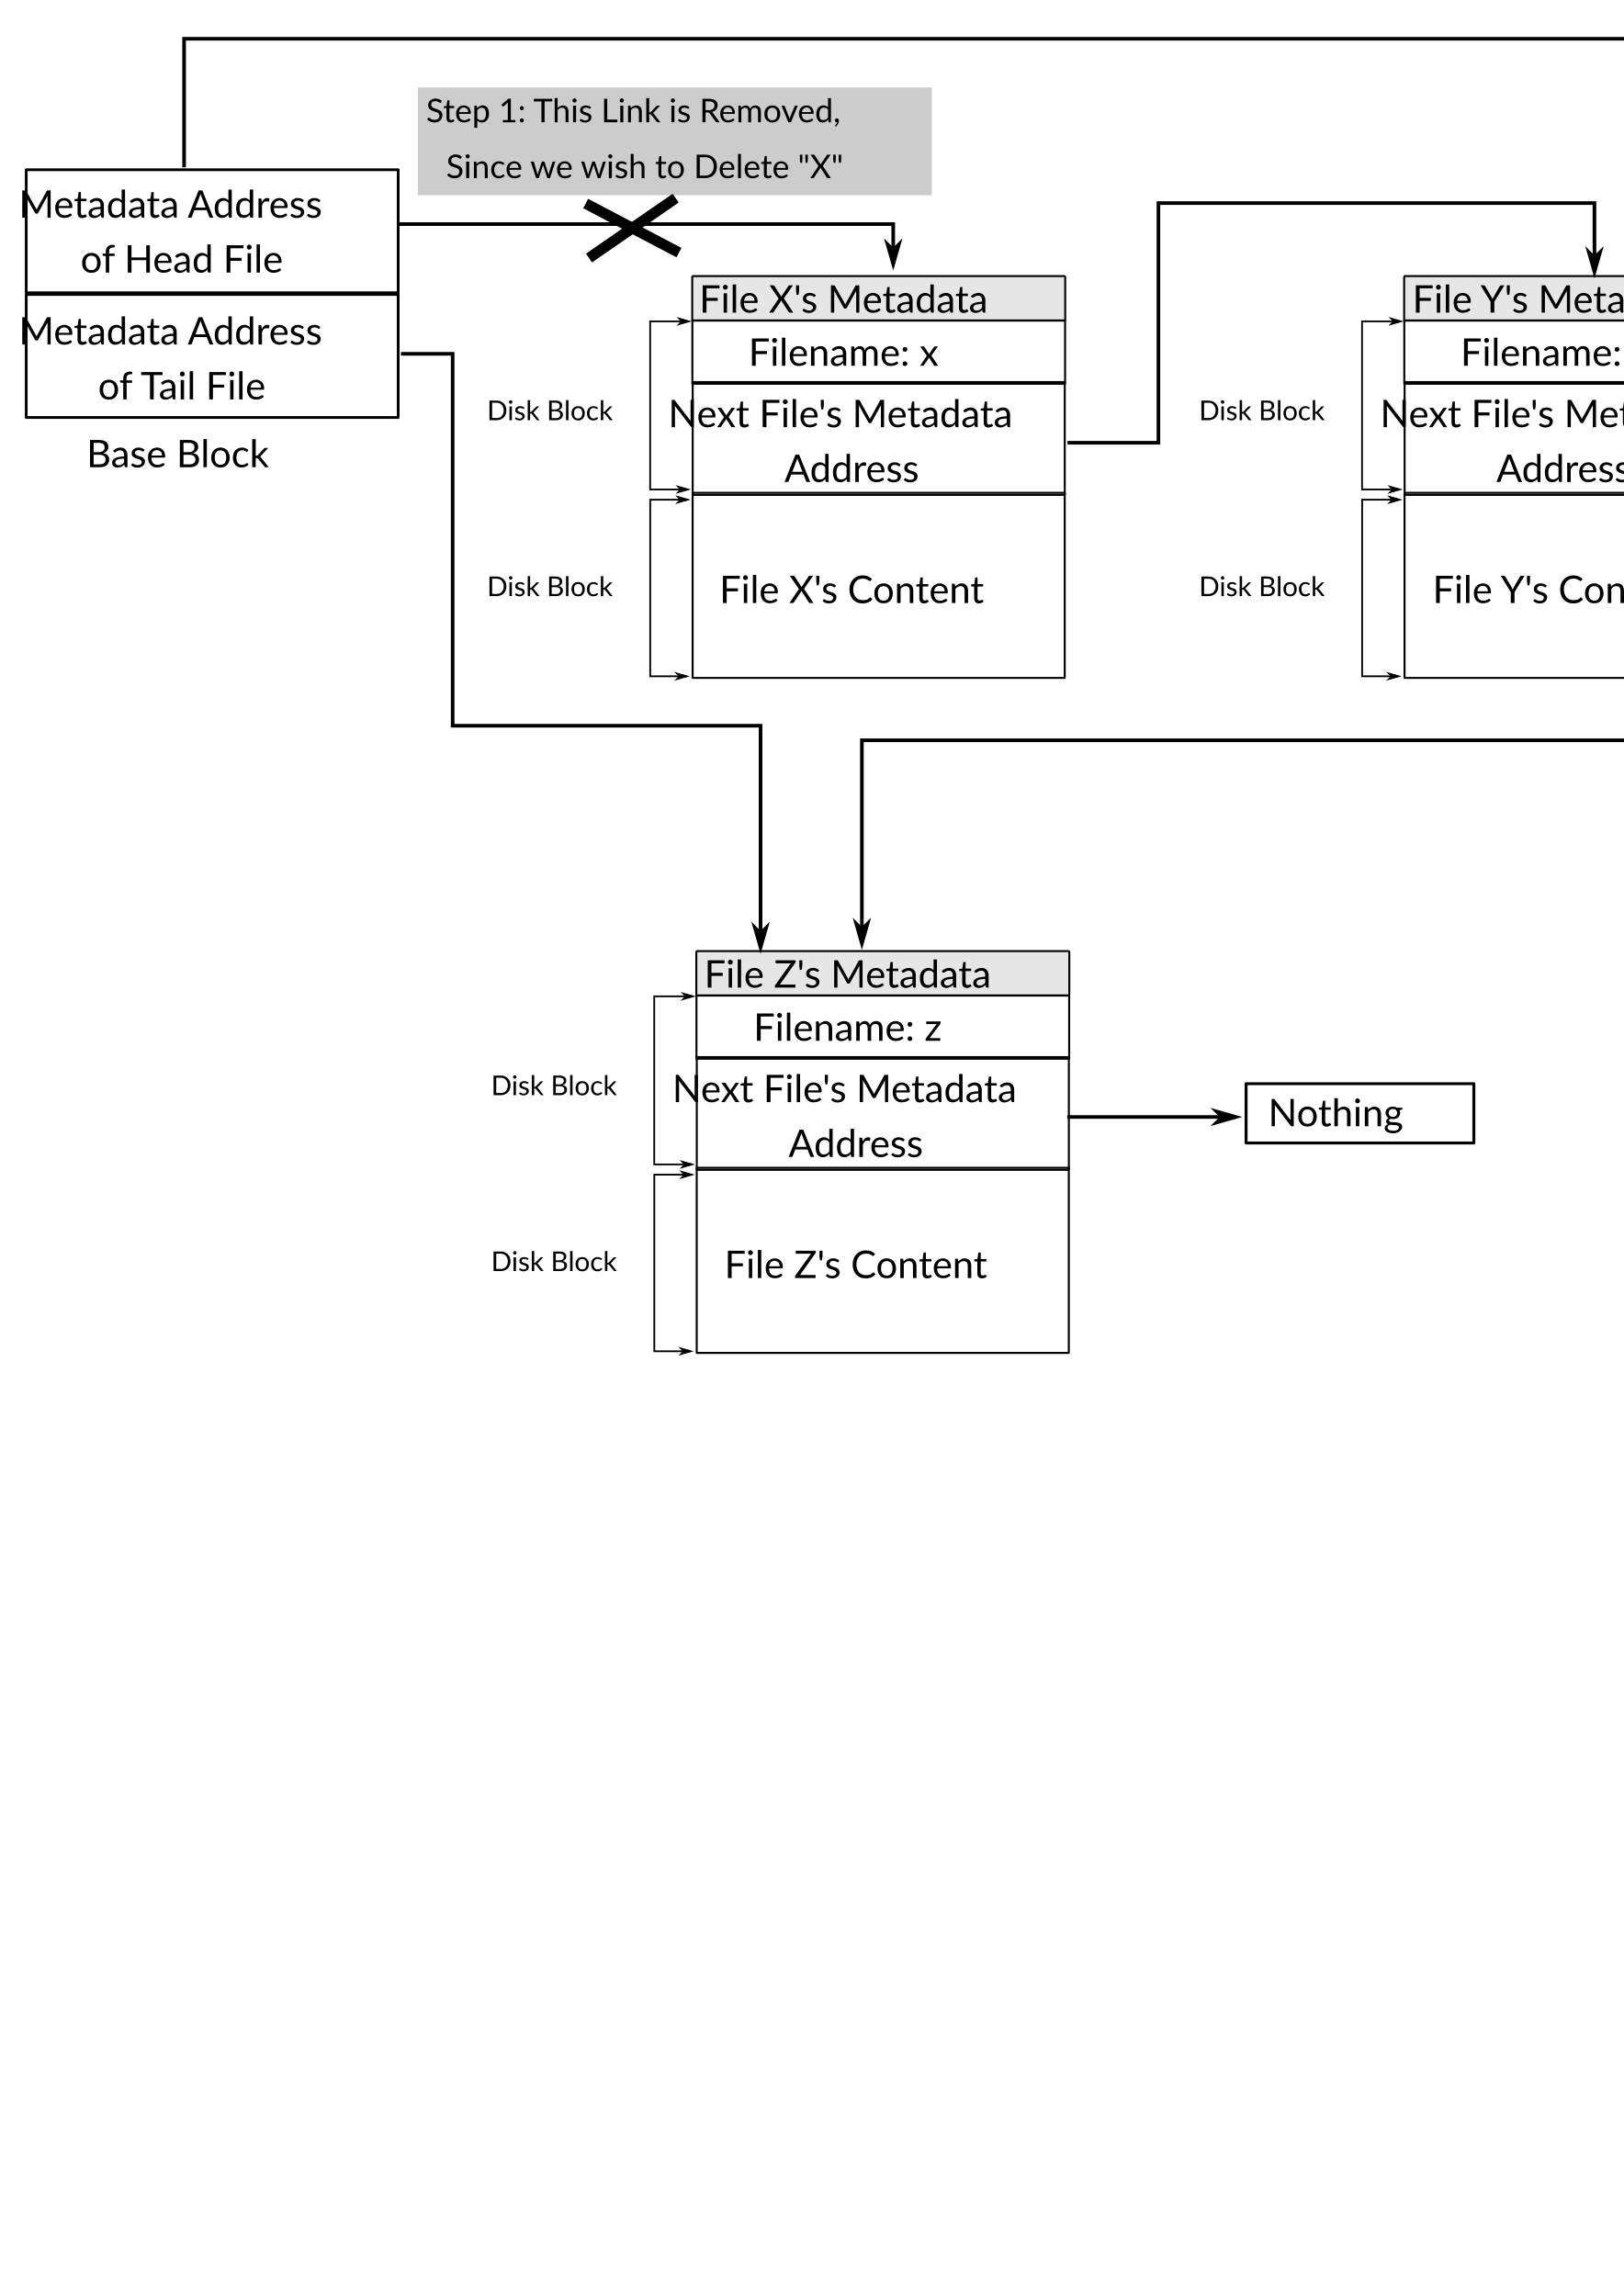
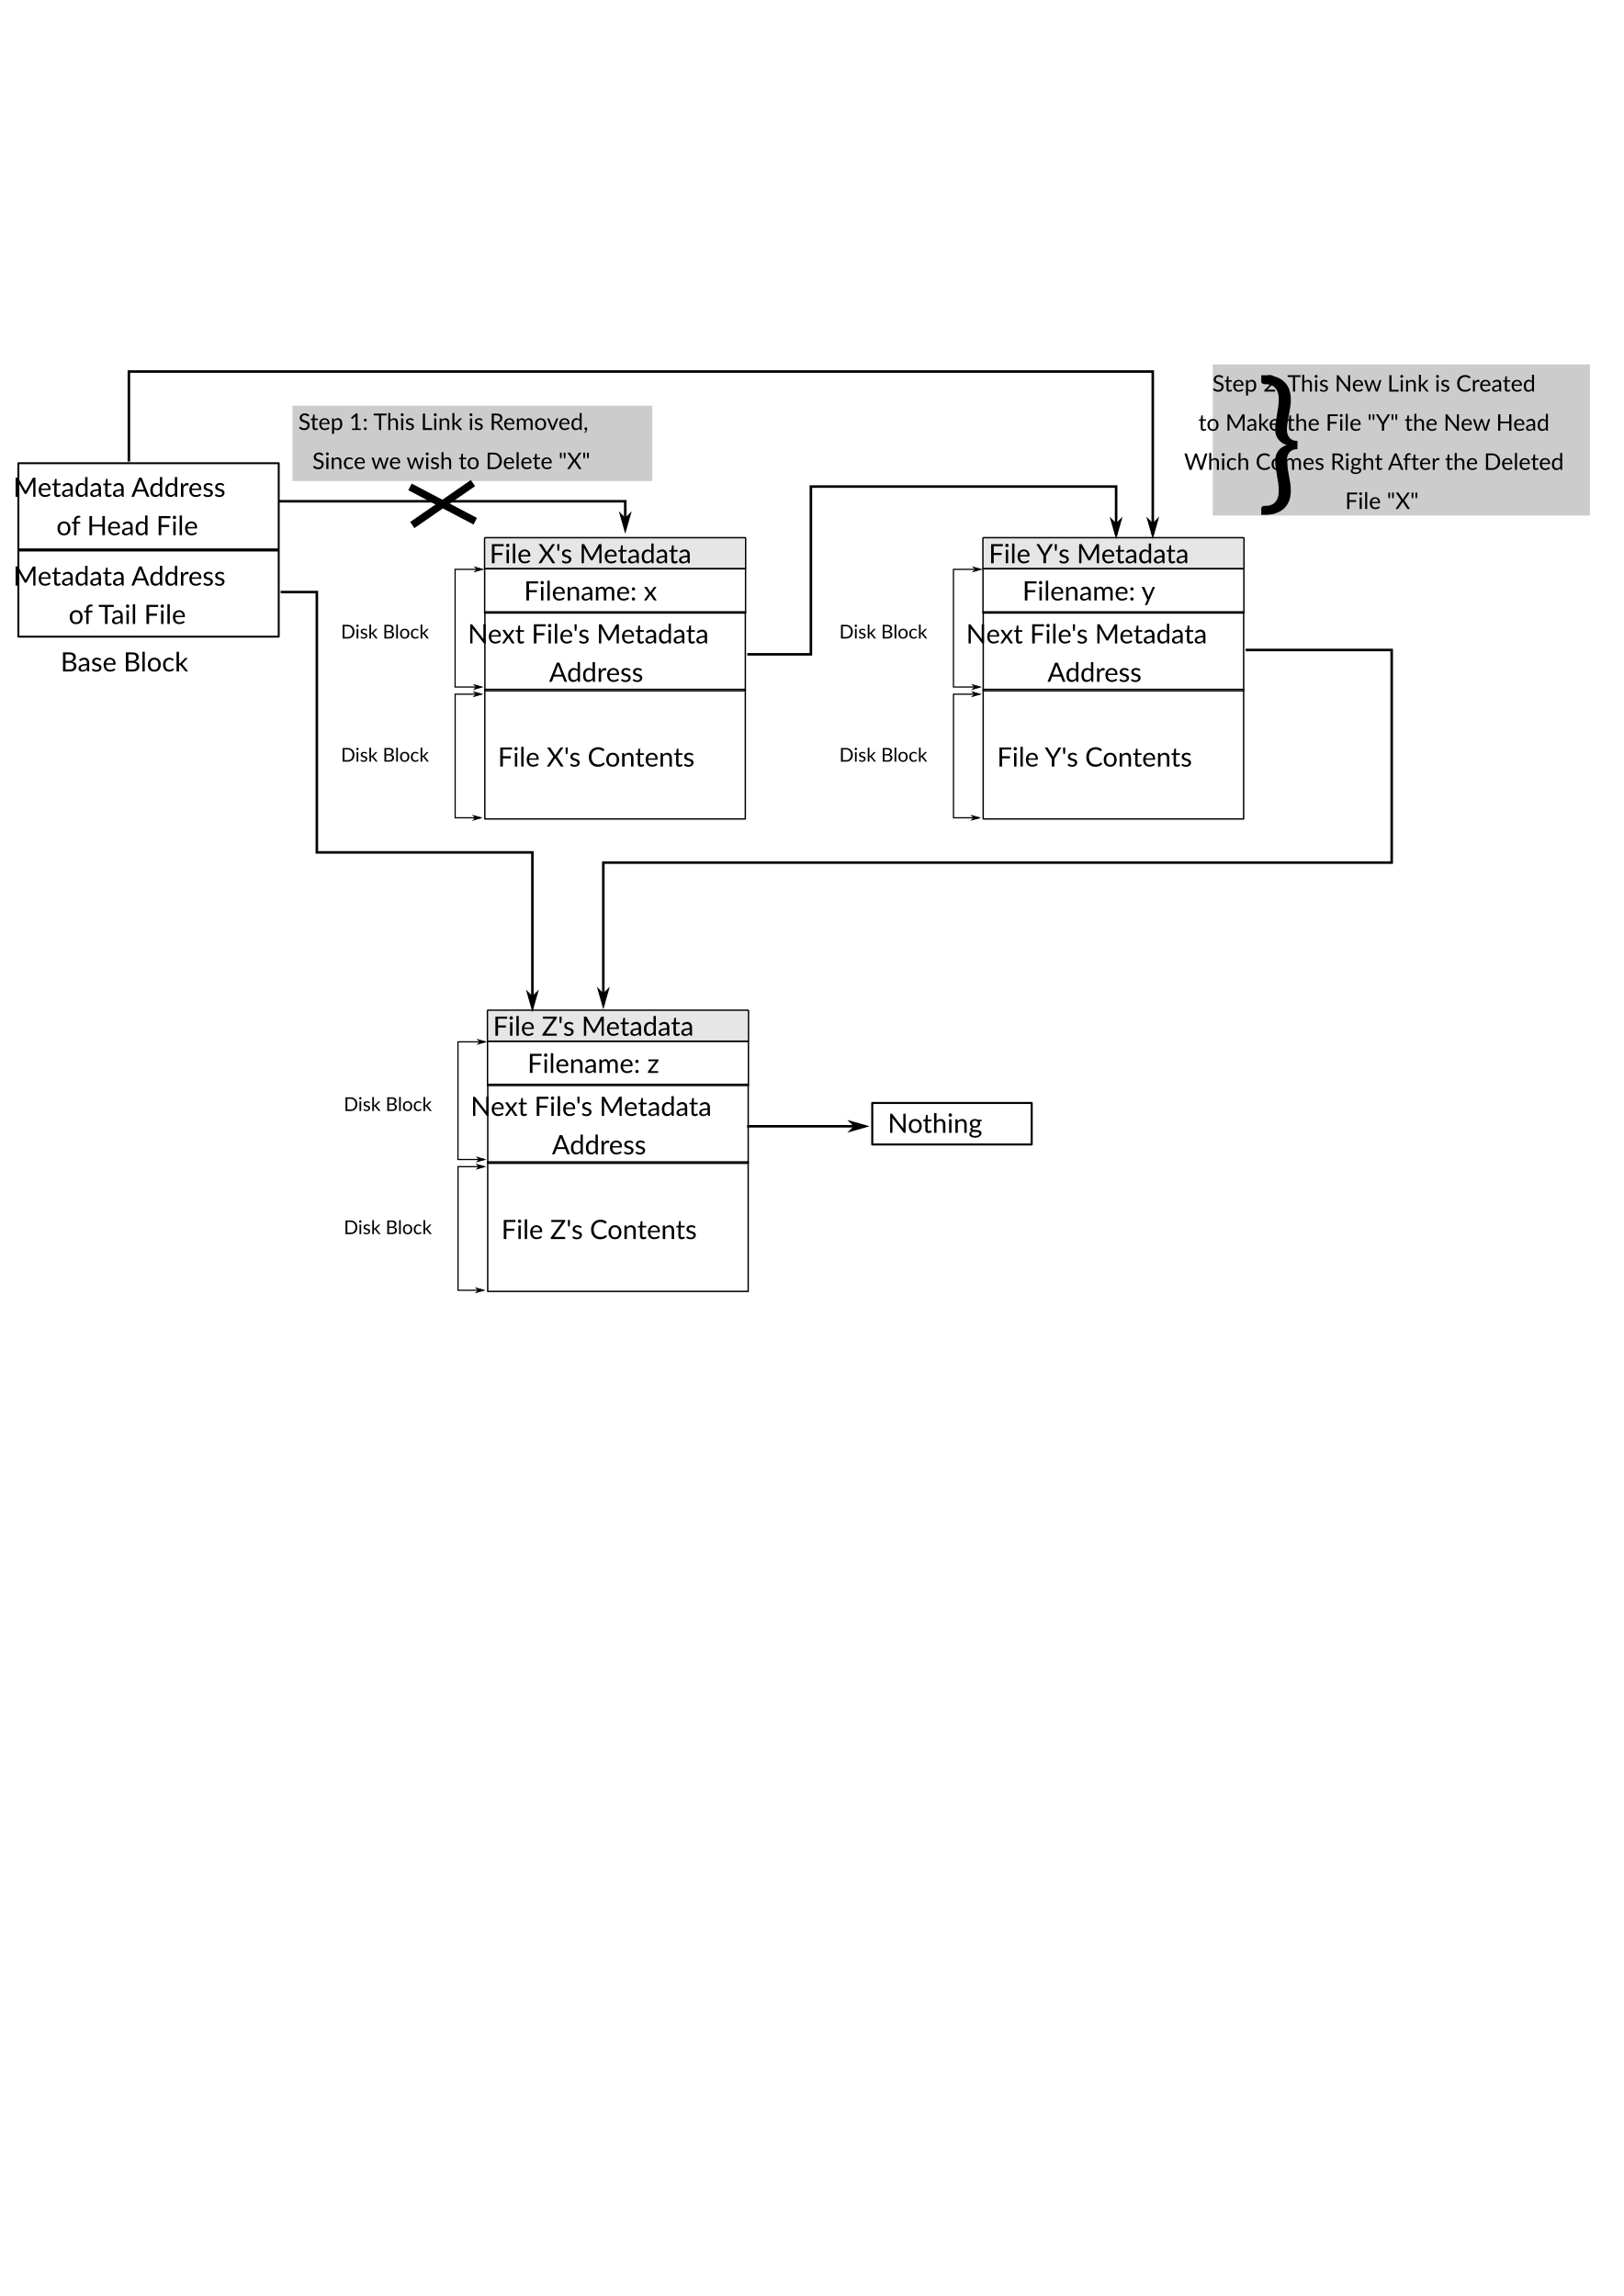
- <svg xmlns="http://www.w3.org/2000/svg" width="210mm" height="297mm" viewBox="0 0 210 297" version="1.1" id="svg22018">
+ <svg xmlns="http://www.w3.org/2000/svg" width="210mm" height="297mm" viewBox="0 0 300 297" version="1.1" id="svg22018">
  <defs id="defs22012">
    <marker orient="auto" refY="0" refX="0" id="marker28429" style="overflow:visible">
      <path id="path28427" d="M 0,0 5,-5 -12.5,0 5,5 Z" style="fill:#000000;fill-opacity:1;fill-rule:evenodd;stroke:#000000;stroke-width:1pt;stroke-opacity:1" transform="matrix(-0.4,0,0,-0.4,-4,0)" />
    </marker>
    <marker style="overflow:visible" id="marker27072" refX="0" refY="0" orient="auto">
      <path transform="matrix(-0.4,0,0,-0.4,-4,0)" style="fill:#000000;fill-opacity:1;fill-rule:evenodd;stroke:#000000;stroke-width:1pt;stroke-opacity:1" d="M 0,0 5,-5 -12.5,0 5,5 Z" id="path27070" />
    </marker>
    <marker style="overflow:visible" id="marker22852" refX="0" refY="0" orient="auto">
      <path transform="matrix(0.4,0,0,0.4,4,0)" style="fill:#000000;fill-opacity:1;fill-rule:evenodd;stroke:#000000;stroke-width:1pt;stroke-opacity:1" d="M 0,0 5,-5 -12.5,0 5,5 Z" id="path22850" />
    </marker>
    <marker orient="auto" refY="0" refX="0" id="marker22980" style="overflow:visible">
      <path id="path22978" d="M 0,0 5,-5 -12.5,0 5,5 Z" style="fill:#000000;fill-opacity:1;fill-rule:evenodd;stroke:#000000;stroke-width:1pt;stroke-opacity:1" transform="matrix(-0.4,0,0,-0.4,-4,0)" />
    </marker>
    <marker orient="auto" refY="0" refX="0" id="marker12990" style="overflow:visible">
      <path id="path12988" d="M 0,0 5,-5 -12.5,0 5,5 Z" style="fill:#000000;fill-opacity:1;fill-rule:evenodd;stroke:#000000;stroke-width:1pt;stroke-opacity:1" transform="matrix(0.4,0,0,0.4,4,0)" />
    </marker>
    <marker style="overflow:visible" id="marker13018" refX="0" refY="0" orient="auto">
      <path transform="matrix(-0.4,0,0,-0.4,-4,0)" style="fill:#000000;fill-opacity:1;fill-rule:evenodd;stroke:#000000;stroke-width:1pt;stroke-opacity:1" d="M 0,0 5,-5 -12.5,0 5,5 Z" id="path13016" />
    </marker>
    <marker orient="auto" refY="0" refX="0" id="marker14296" style="overflow:visible">
      <path id="path14294" d="M 0,0 5,-5 -12.5,0 5,5 Z" style="fill:#000000;fill-opacity:1;fill-rule:evenodd;stroke:#000000;stroke-width:1pt;stroke-opacity:1" transform="matrix(-0.4,0,0,-0.4,-4,0)" />
    </marker>
    <marker orient="auto" refY="0" refX="0" id="marker21875" style="overflow:visible">
      <path id="path21873" d="M 0,0 5,-5 -12.5,0 5,5 Z" style="fill:#000000;fill-opacity:1;fill-rule:evenodd;stroke:#000000;stroke-width:1pt;stroke-opacity:1" transform="matrix(0.4,0,0,0.4,4,0)" />
    </marker>
    <marker orient="auto" refY="0" refX="0" id="marker21891" style="overflow:visible">
      <path id="path21889" d="M 0,0 5,-5 -12.5,0 5,5 Z" style="fill:#000000;fill-opacity:1;fill-rule:evenodd;stroke:#000000;stroke-width:1pt;stroke-opacity:1" transform="matrix(0.4,0,0,0.4,4,0)" />
    </marker>
    <marker style="overflow:visible" id="marker14540" refX="0" refY="0" orient="auto">
      <path transform="matrix(-0.4,0,0,-0.4,-4,0)" style="fill:#000000;fill-opacity:1;fill-rule:evenodd;stroke:#000000;stroke-width:1pt;stroke-opacity:1" d="M 0,0 5,-5 -12.5,0 5,5 Z" id="path14538" />
    </marker>
    <marker orient="auto" refY="0" refX="0" id="marker21909" style="overflow:visible">
      <path id="path21907" d="M 0,0 5,-5 -12.5,0 5,5 Z" style="fill:#000000;fill-opacity:1;fill-rule:evenodd;stroke:#000000;stroke-width:1pt;stroke-opacity:1" transform="matrix(0.4,0,0,0.4,4,0)" />
    </marker>
    <marker orient="auto" refY="0" refX="0" id="marker14630" style="overflow:visible">
      <path id="path14628" d="M 0,0 5,-5 -12.5,0 5,5 Z" style="fill:#000000;fill-opacity:1;fill-rule:evenodd;stroke:#000000;stroke-width:1pt;stroke-opacity:1" transform="matrix(-0.4,0,0,-0.4,-4,0)" />
    </marker>
    <marker style="overflow:visible" id="marker17242" refX="0" refY="0" orient="auto">
      <path transform="matrix(-0.4,0,0,-0.4,-4,0)" style="fill:#000000;fill-opacity:1;fill-rule:evenodd;stroke:#000000;stroke-width:1pt;stroke-opacity:1" d="M 0,0 5,-5 -12.5,0 5,5 Z" id="path17240" />
    </marker>
    <marker orient="auto" refY="0" refX="0" id="marker9927" style="overflow:visible">
      <path id="path9925" d="M 0,0 5,-5 -12.5,0 5,5 Z" style="fill:#000000;fill-opacity:1;fill-rule:evenodd;stroke:#000000;stroke-width:1pt;stroke-opacity:1" transform="matrix(-0.4,0,0,-0.4,-4,0)" />
    </marker>
  </defs>
  <g id="layer1">
    <rect y="21.956" x="3.392" height="15.917" width="48.105" id="rect10243" style="opacity:1;fill:none;fill-opacity:1;stroke:#000000;stroke-width:0.356;stroke-linecap:round;stroke-linejoin:round;stroke-miterlimit:4;stroke-dasharray:none;stroke-dashoffset:0;stroke-opacity:1;paint-order:stroke fill markers" />
    <text id="text10247" y="28.162" x="27.184" style="font-style:normal;font-weight:normal;font-size:5.644px;line-height:125%;font-family:Sans;letter-spacing:0px;word-spacing:0px;fill:#000000;fill-opacity:1;stroke:none;stroke-width:0.265px;stroke-linecap:butt;stroke-linejoin:miter;stroke-opacity:1" xml:space="preserve">
      <tspan style="font-style:normal;font-variant:normal;font-weight:normal;font-stretch:normal;font-size:4.939px;font-family:Lato;-inkscape-font-specification:Lato;text-align:center;text-anchor:middle;stroke-width:0.265px" y="28.162" x="27.184" id="tspan10245">Metadata Address</tspan>
      <tspan style="font-style:normal;font-variant:normal;font-weight:normal;font-stretch:normal;font-size:4.939px;font-family:Lato;-inkscape-font-specification:Lato;text-align:center;text-anchor:middle;stroke-width:0.265px" y="35.258" x="27.184" id="tspan9800">of Head File</tspan>
    </text>
    <rect style="opacity:1;fill:none;fill-opacity:1;stroke:#000000;stroke-width:0.356;stroke-linecap:round;stroke-linejoin:round;stroke-miterlimit:4;stroke-dasharray:none;stroke-dashoffset:0;stroke-opacity:1;paint-order:stroke fill markers" id="rect10249" width="48.105" height="15.917" x="3.392" y="38.089" />
    <text xml:space="preserve" style="font-style:normal;font-weight:normal;font-size:5.644px;line-height:125%;font-family:Sans;letter-spacing:0px;word-spacing:0px;fill:#000000;fill-opacity:1;stroke:none;stroke-width:0.265px;stroke-linecap:butt;stroke-linejoin:miter;stroke-opacity:1" x="27.184" y="44.566" id="text9806">
      <tspan id="tspan9802" x="27.184" y="44.566" style="font-style:normal;font-variant:normal;font-weight:normal;font-stretch:normal;font-size:4.939px;font-family:Lato;-inkscape-font-specification:Lato;text-align:center;text-anchor:middle;stroke-width:0.265px">Metadata Address</tspan>
      <tspan id="tspan9804" x="27.184" y="51.662" style="font-style:normal;font-variant:normal;font-weight:normal;font-stretch:normal;font-size:4.939px;font-family:Lato;-inkscape-font-specification:Lato;text-align:center;text-anchor:middle;stroke-width:0.265px">of Tail File</tspan>
    </text>
    <text id="text9831" y="60.441" x="26.655" style="font-style:normal;font-weight:normal;font-size:5.644px;line-height:125%;font-family:Sans;letter-spacing:0px;word-spacing:0px;fill:#000000;fill-opacity:1;stroke:none;stroke-width:0.265px;stroke-linecap:butt;stroke-linejoin:miter;stroke-opacity:1" xml:space="preserve">
      <tspan style="font-style:normal;font-variant:normal;font-weight:normal;font-stretch:normal;font-size:4.939px;font-family:Lato;-inkscape-font-specification:Lato;text-align:center;text-anchor:middle;stroke-width:0.265px" y="60.441" x="26.655" id="tspan9829">Base Block</tspan>
    </text>
    <rect style="opacity:1;fill:#e6e6e6;fill-opacity:1;stroke:#000000;stroke-width:0.509;stroke-linecap:round;stroke-linejoin:round;stroke-miterlimit:4;stroke-dasharray:none;stroke-dashoffset:0;stroke-opacity:1;paint-order:stroke fill markers" id="rect9835" width="47.985" height="5.504" x="89.656" y="35.843" />
    <rect y="41.445" x="89.547" height="8.198" width="48.205" id="rect9837" style="opacity:1;fill:none;fill-opacity:1;stroke:#000000;stroke-width:0.256;stroke-linecap:round;stroke-linejoin:round;stroke-miterlimit:4;stroke-dasharray:none;stroke-dashoffset:0;stroke-opacity:1;paint-order:stroke fill markers" />
    <text xml:space="preserve" style="font-style:normal;font-weight:normal;font-size:5.644px;line-height:125%;font-family:Sans;letter-spacing:0px;word-spacing:0px;fill:#000000;fill-opacity:1;stroke:none;stroke-width:0.265px;stroke-linecap:butt;stroke-linejoin:miter;stroke-opacity:1" x="112.766" y="40.437" id="text9841">
      <tspan id="tspan9839" x="112.766" y="40.437" style="font-style:normal;font-variant:normal;font-weight:normal;font-stretch:normal;font-size:4.939px;font-family:Lato;-inkscape-font-specification:Lato;text-align:center;text-anchor:middle;stroke-width:0.265px">File X's Metadata</tspan>
    </text>
    <text id="text9845" y="47.316" x="112.766" style="font-style:normal;font-weight:normal;font-size:5.644px;line-height:125%;font-family:Sans;letter-spacing:0px;word-spacing:0px;fill:#000000;fill-opacity:1;stroke:none;stroke-width:0.265px;stroke-linecap:butt;stroke-linejoin:miter;stroke-opacity:1" xml:space="preserve">
      <tspan style="font-style:normal;font-variant:normal;font-weight:normal;font-stretch:normal;font-size:4.939px;font-family:Lato;-inkscape-font-specification:Lato;text-align:center;text-anchor:middle;stroke-width:0.265px" y="47.316" x="112.766" id="tspan9843">Filename: x</tspan>
    </text>
    <rect style="opacity:1;fill:none;fill-opacity:1;stroke:#000000;stroke-width:0.256;stroke-linecap:round;stroke-linejoin:round;stroke-miterlimit:4;stroke-dasharray:none;stroke-dashoffset:0;stroke-opacity:1;paint-order:stroke fill markers" id="rect9847" width="48.12" height="14.593" x="89.59" y="49.425" />
    <text xml:space="preserve" style="font-style:normal;font-weight:normal;font-size:5.644px;line-height:125%;font-family:Sans;letter-spacing:0px;word-spacing:0px;fill:#000000;fill-opacity:1;stroke:none;stroke-width:0.265px;stroke-linecap:butt;stroke-linejoin:miter;stroke-opacity:1" x="113.824" y="55.253" id="text9851">
      <tspan id="tspan9849" x="114.456" y="55.253" style="font-style:normal;font-variant:normal;font-weight:normal;font-stretch:normal;font-size:4.939px;font-family:Lato;-inkscape-font-specification:Lato;text-align:center;text-anchor:middle;stroke-width:0.265px">Next File's Metadata </tspan>
      <tspan x="113.824" y="62.349" style="font-style:normal;font-variant:normal;font-weight:normal;font-stretch:normal;font-size:4.939px;font-family:Lato;-inkscape-font-specification:Lato;text-align:center;text-anchor:middle;stroke-width:0.265px" id="tspan9853">Address</tspan>
    </text>
    <rect style="opacity:1;fill:none;fill-opacity:1;stroke:#000000;stroke-width:0.256;stroke-linecap:round;stroke-linejoin:round;stroke-miterlimit:4;stroke-dasharray:none;stroke-dashoffset:0;stroke-opacity:1;paint-order:stroke fill markers" id="rect9855" width="48.126" height="23.941" x="89.58" y="63.749" />
    <text xml:space="preserve" style="font-style:normal;font-weight:normal;font-size:5.644px;line-height:125%;font-family:Sans;letter-spacing:0px;word-spacing:0px;fill:#000000;fill-opacity:1;stroke:none;stroke-width:0.265px;stroke-linecap:butt;stroke-linejoin:miter;stroke-opacity:1" x="113.824" y="78.008" id="text9859">
-       <tspan id="tspan9857" x="113.824" y="78.008" style="font-style:normal;font-variant:normal;font-weight:normal;font-stretch:normal;font-size:4.939px;font-family:Lato;-inkscape-font-specification:Lato;text-align:center;text-anchor:middle;stroke-width:0.265px">File X's Content</tspan>
+       <tspan id="tspan9857" x="113.824" y="78.008" style="font-style:normal;font-variant:normal;font-weight:normal;font-stretch:normal;font-size:4.939px;font-family:Lato;-inkscape-font-specification:Lato;text-align:center;text-anchor:middle;stroke-width:0.265px">File X's Contents</tspan>
    </text>
    <path id="path22844" d="M 89.041,41.569 H 84.087 v 21.744 h 4.824" style="fill:none;fill-rule:evenodd;stroke:#000000;stroke-width:0.224;stroke-linecap:butt;stroke-linejoin:miter;stroke-miterlimit:4;stroke-dasharray:none;stroke-opacity:1;marker-start:url(#marker22852);marker-end:url(#marker22980)" />
    <text xml:space="preserve" style="font-style:normal;font-weight:normal;font-size:5.644px;line-height:125%;font-family:Sans;letter-spacing:0px;word-spacing:0px;fill:#000000;fill-opacity:1;stroke:none;stroke-width:0.265px;stroke-linecap:butt;stroke-linejoin:miter;stroke-opacity:1" x="74.785" y="54.351" id="text22848">
      <tspan x="74.785" y="54.351" style="font-style:normal;font-variant:normal;font-weight:normal;font-stretch:normal;font-size:3.528px;font-family:Lato;-inkscape-font-specification:Lato;text-align:center;text-anchor:middle;stroke-width:0.265px" id="tspan22846">Disk Block</tspan>
    </text>
    <path style="fill:none;fill-rule:evenodd;stroke:#000000;stroke-width:0.226;stroke-linecap:butt;stroke-linejoin:miter;stroke-miterlimit:4;stroke-dasharray:none;stroke-opacity:1;marker-start:url(#marker12990);marker-end:url(#marker13018)" d="M 88.879,64.638 H 84.095 V 87.48 H 88.753" id="path12982" />
    <text id="text12986" y="77.106" x="74.785" style="font-style:normal;font-weight:normal;font-size:5.644px;line-height:125%;font-family:Sans;letter-spacing:0px;word-spacing:0px;fill:#000000;fill-opacity:1;stroke:none;stroke-width:0.265px;stroke-linecap:butt;stroke-linejoin:miter;stroke-opacity:1" xml:space="preserve">
      <tspan id="tspan12984" style="font-style:normal;font-variant:normal;font-weight:normal;font-stretch:normal;font-size:3.528px;font-family:Lato;-inkscape-font-specification:Lato;text-align:center;text-anchor:middle;stroke-width:0.265px" y="77.106" x="74.785">Disk Block</tspan>
    </text>
    <path style="fill:none;fill-rule:evenodd;stroke:#000000;stroke-width:0.47;stroke-linecap:butt;stroke-linejoin:miter;stroke-miterlimit:4;stroke-dasharray:none;stroke-opacity:1;marker-end:url(#marker14296)" d="M 51.5,28.988 H 115.524 v 5.089" id="path14286" />
    <rect y="35.843" x="181.731" height="5.504" width="47.985" id="rect14454" style="opacity:1;fill:#e6e6e6;fill-opacity:1;stroke:#000000;stroke-width:0.509;stroke-linecap:round;stroke-linejoin:round;stroke-miterlimit:4;stroke-dasharray:none;stroke-dashoffset:0;stroke-opacity:1;paint-order:stroke fill markers" />
    <rect style="opacity:1;fill:none;fill-opacity:1;stroke:#000000;stroke-width:0.256;stroke-linecap:round;stroke-linejoin:round;stroke-miterlimit:4;stroke-dasharray:none;stroke-dashoffset:0;stroke-opacity:1;paint-order:stroke fill markers" id="rect14456" width="48.205" height="8.198" x="181.621" y="41.445" />
    <text id="text14460" y="40.437" x="204.84" style="font-style:normal;font-weight:normal;font-size:5.644px;line-height:125%;font-family:Sans;letter-spacing:0px;word-spacing:0px;fill:#000000;fill-opacity:1;stroke:none;stroke-width:0.265px;stroke-linecap:butt;stroke-linejoin:miter;stroke-opacity:1" xml:space="preserve">
      <tspan style="font-style:normal;font-variant:normal;font-weight:normal;font-stretch:normal;font-size:4.939px;font-family:Lato;-inkscape-font-specification:Lato;text-align:center;text-anchor:middle;stroke-width:0.265px" y="40.437" x="204.84" id="tspan14458">File Y's Metadata</tspan>
    </text>
    <text xml:space="preserve" style="font-style:normal;font-weight:normal;font-size:5.644px;line-height:125%;font-family:Sans;letter-spacing:0px;word-spacing:0px;fill:#000000;fill-opacity:1;stroke:none;stroke-width:0.265px;stroke-linecap:butt;stroke-linejoin:miter;stroke-opacity:1" x="204.84" y="47.316" id="text14464">
      <tspan id="tspan14462" x="204.84" y="47.316" style="font-style:normal;font-variant:normal;font-weight:normal;font-stretch:normal;font-size:4.939px;font-family:Lato;-inkscape-font-specification:Lato;text-align:center;text-anchor:middle;stroke-width:0.265px">Filename: y</tspan>
    </text>
    <rect y="49.425" x="181.664" height="14.593" width="48.12" id="rect14466" style="opacity:1;fill:none;fill-opacity:1;stroke:#000000;stroke-width:0.256;stroke-linecap:round;stroke-linejoin:round;stroke-miterlimit:4;stroke-dasharray:none;stroke-dashoffset:0;stroke-opacity:1;paint-order:stroke fill markers" />
    <text id="text14472" y="55.253" x="205.898" style="font-style:normal;font-weight:normal;font-size:5.644px;line-height:125%;font-family:Sans;letter-spacing:0px;word-spacing:0px;fill:#000000;fill-opacity:1;stroke:none;stroke-width:0.265px;stroke-linecap:butt;stroke-linejoin:miter;stroke-opacity:1" xml:space="preserve">
      <tspan style="font-style:normal;font-variant:normal;font-weight:normal;font-stretch:normal;font-size:4.939px;font-family:Lato;-inkscape-font-specification:Lato;text-align:center;text-anchor:middle;stroke-width:0.265px" y="55.253" x="206.53" id="tspan14468">Next File's Metadata </tspan>
      <tspan id="tspan14470" style="font-style:normal;font-variant:normal;font-weight:normal;font-stretch:normal;font-size:4.939px;font-family:Lato;-inkscape-font-specification:Lato;text-align:center;text-anchor:middle;stroke-width:0.265px" y="62.349" x="205.898">Address</tspan>
    </text>
    <rect y="63.749" x="181.654" height="23.941" width="48.126" id="rect14474" style="opacity:1;fill:none;fill-opacity:1;stroke:#000000;stroke-width:0.256;stroke-linecap:round;stroke-linejoin:round;stroke-miterlimit:4;stroke-dasharray:none;stroke-dashoffset:0;stroke-opacity:1;paint-order:stroke fill markers" />
    <text id="text14478" y="78.008" x="205.898" style="font-style:normal;font-weight:normal;font-size:5.644px;line-height:125%;font-family:Sans;letter-spacing:0px;word-spacing:0px;fill:#000000;fill-opacity:1;stroke:none;stroke-width:0.265px;stroke-linecap:butt;stroke-linejoin:miter;stroke-opacity:1" xml:space="preserve">
-       <tspan style="font-style:normal;font-variant:normal;font-weight:normal;font-stretch:normal;font-size:4.939px;font-family:Lato;-inkscape-font-specification:Lato;text-align:center;text-anchor:middle;stroke-width:0.265px" y="78.008" x="205.898" id="tspan14476">File Y's Content</tspan>
+       <tspan style="font-style:normal;font-variant:normal;font-weight:normal;font-stretch:normal;font-size:4.939px;font-family:Lato;-inkscape-font-specification:Lato;text-align:center;text-anchor:middle;stroke-width:0.265px" y="78.008" x="205.898" id="tspan14476">File Y's Contents</tspan>
    </text>
    <path style="fill:none;fill-rule:evenodd;stroke:#000000;stroke-width:0.224;stroke-linecap:butt;stroke-linejoin:miter;stroke-miterlimit:4;stroke-dasharray:none;stroke-opacity:1;marker-start:url(#marker22852);marker-end:url(#marker22980)" d="m 181.116,41.569 h -4.954 v 21.744 h 4.824" id="path14480" />
    <text id="text14484" y="54.351" x="166.86" style="font-style:normal;font-weight:normal;font-size:5.644px;line-height:125%;font-family:Sans;letter-spacing:0px;word-spacing:0px;fill:#000000;fill-opacity:1;stroke:none;stroke-width:0.265px;stroke-linecap:butt;stroke-linejoin:miter;stroke-opacity:1" xml:space="preserve">
      <tspan id="tspan14482" style="font-style:normal;font-variant:normal;font-weight:normal;font-stretch:normal;font-size:3.528px;font-family:Lato;-inkscape-font-specification:Lato;text-align:center;text-anchor:middle;stroke-width:0.265px" y="54.351" x="166.86">Disk Block</tspan>
    </text>
    <path id="path14486" d="m 180.954,64.638 h -4.784 v 22.841 h 4.658" style="fill:none;fill-rule:evenodd;stroke:#000000;stroke-width:0.226;stroke-linecap:butt;stroke-linejoin:miter;stroke-miterlimit:4;stroke-dasharray:none;stroke-opacity:1;marker-start:url(#marker12990);marker-end:url(#marker13018)" />
    <text xml:space="preserve" style="font-style:normal;font-weight:normal;font-size:5.644px;line-height:125%;font-family:Sans;letter-spacing:0px;word-spacing:0px;fill:#000000;fill-opacity:1;stroke:none;stroke-width:0.265px;stroke-linecap:butt;stroke-linejoin:miter;stroke-opacity:1" x="166.86" y="77.106" id="text14490">
      <tspan x="166.86" y="77.106" style="font-style:normal;font-variant:normal;font-weight:normal;font-stretch:normal;font-size:3.528px;font-family:Lato;-inkscape-font-specification:Lato;text-align:center;text-anchor:middle;stroke-width:0.265px" id="tspan14488">Disk Block</tspan>
    </text>
    <rect style="opacity:1;fill:#e6e6e6;fill-opacity:1;stroke:#000000;stroke-width:0.509;stroke-linecap:round;stroke-linejoin:round;stroke-miterlimit:4;stroke-dasharray:none;stroke-dashoffset:0;stroke-opacity:1;paint-order:stroke fill markers" id="rect14492" width="47.985" height="5.504" x="90.186" y="123.156" />
    <rect y="128.757" x="90.076" height="8.198" width="48.205" id="rect14494" style="opacity:1;fill:none;fill-opacity:1;stroke:#000000;stroke-width:0.256;stroke-linecap:round;stroke-linejoin:round;stroke-miterlimit:4;stroke-dasharray:none;stroke-dashoffset:0;stroke-opacity:1;paint-order:stroke fill markers" />
    <text xml:space="preserve" style="font-style:normal;font-weight:normal;font-size:5.644px;line-height:125%;font-family:Sans;letter-spacing:0px;word-spacing:0px;fill:#000000;fill-opacity:1;stroke:none;stroke-width:0.265px;stroke-linecap:butt;stroke-linejoin:miter;stroke-opacity:1" x="113.295" y="127.749" id="text14498">
      <tspan id="tspan14496" x="113.295" y="127.749" style="font-style:normal;font-variant:normal;font-weight:normal;font-stretch:normal;font-size:4.939px;font-family:Lato;-inkscape-font-specification:Lato;text-align:center;text-anchor:middle;stroke-width:0.265px">File Z's Metadata</tspan>
    </text>
    <text id="text14502" y="134.629" x="113.295" style="font-style:normal;font-weight:normal;font-size:5.644px;line-height:125%;font-family:Sans;letter-spacing:0px;word-spacing:0px;fill:#000000;fill-opacity:1;stroke:none;stroke-width:0.265px;stroke-linecap:butt;stroke-linejoin:miter;stroke-opacity:1" xml:space="preserve">
      <tspan style="font-style:normal;font-variant:normal;font-weight:normal;font-stretch:normal;font-size:4.939px;font-family:Lato;-inkscape-font-specification:Lato;text-align:center;text-anchor:middle;stroke-width:0.265px" y="134.629" x="113.295" id="tspan14500">Filename: z</tspan>
    </text>
    <rect style="opacity:1;fill:none;fill-opacity:1;stroke:#000000;stroke-width:0.256;stroke-linecap:round;stroke-linejoin:round;stroke-miterlimit:4;stroke-dasharray:none;stroke-dashoffset:0;stroke-opacity:1;paint-order:stroke fill markers" id="rect14504" width="48.12" height="14.593" x="90.119" y="136.737" />
    <text xml:space="preserve" style="font-style:normal;font-weight:normal;font-size:5.644px;line-height:125%;font-family:Sans;letter-spacing:0px;word-spacing:0px;fill:#000000;fill-opacity:1;stroke:none;stroke-width:0.265px;stroke-linecap:butt;stroke-linejoin:miter;stroke-opacity:1" x="114.353" y="142.566" id="text14510">
      <tspan id="tspan14506" x="114.985" y="142.566" style="font-style:normal;font-variant:normal;font-weight:normal;font-stretch:normal;font-size:4.939px;font-family:Lato;-inkscape-font-specification:Lato;text-align:center;text-anchor:middle;stroke-width:0.265px">Next File's Metadata </tspan>
      <tspan x="114.353" y="149.662" style="font-style:normal;font-variant:normal;font-weight:normal;font-stretch:normal;font-size:4.939px;font-family:Lato;-inkscape-font-specification:Lato;text-align:center;text-anchor:middle;stroke-width:0.265px" id="tspan14508">Address</tspan>
    </text>
    <rect style="opacity:1;fill:none;fill-opacity:1;stroke:#000000;stroke-width:0.256;stroke-linecap:round;stroke-linejoin:round;stroke-miterlimit:4;stroke-dasharray:none;stroke-dashoffset:0;stroke-opacity:1;paint-order:stroke fill markers" id="rect14512" width="48.126" height="23.941" x="90.109" y="151.062" />
    <text xml:space="preserve" style="font-style:normal;font-weight:normal;font-size:5.644px;line-height:125%;font-family:Sans;letter-spacing:0px;word-spacing:0px;fill:#000000;fill-opacity:1;stroke:none;stroke-width:0.265px;stroke-linecap:butt;stroke-linejoin:miter;stroke-opacity:1" x="114.353" y="165.32" id="text14516">
-       <tspan id="tspan14514" x="114.353" y="165.32" style="font-style:normal;font-variant:normal;font-weight:normal;font-stretch:normal;font-size:4.939px;font-family:Lato;-inkscape-font-specification:Lato;text-align:center;text-anchor:middle;stroke-width:0.265px">File Z's Content</tspan>
+       <tspan id="tspan14514" x="114.353" y="165.32" style="font-style:normal;font-variant:normal;font-weight:normal;font-stretch:normal;font-size:4.939px;font-family:Lato;-inkscape-font-specification:Lato;text-align:center;text-anchor:middle;stroke-width:0.265px">File Z's Contents</tspan>
    </text>
    <path id="path14518" d="m 89.57,128.881 h -4.954 v 21.744 h 4.824" style="fill:none;fill-rule:evenodd;stroke:#000000;stroke-width:0.224;stroke-linecap:butt;stroke-linejoin:miter;stroke-miterlimit:4;stroke-dasharray:none;stroke-opacity:1;marker-start:url(#marker22852);marker-end:url(#marker22980)" />
    <text xml:space="preserve" style="font-style:normal;font-weight:normal;font-size:5.644px;line-height:125%;font-family:Sans;letter-spacing:0px;word-spacing:0px;fill:#000000;fill-opacity:1;stroke:none;stroke-width:0.265px;stroke-linecap:butt;stroke-linejoin:miter;stroke-opacity:1" x="75.315" y="141.664" id="text14522">
      <tspan x="75.315" y="141.664" style="font-style:normal;font-variant:normal;font-weight:normal;font-stretch:normal;font-size:3.528px;font-family:Lato;-inkscape-font-specification:Lato;text-align:center;text-anchor:middle;stroke-width:0.265px" id="tspan14520">Disk Block</tspan>
    </text>
    <path style="fill:none;fill-rule:evenodd;stroke:#000000;stroke-width:0.226;stroke-linecap:butt;stroke-linejoin:miter;stroke-miterlimit:4;stroke-dasharray:none;stroke-opacity:1;marker-start:url(#marker12990);marker-end:url(#marker13018)" d="m 89.408,151.951 h -4.784 v 22.841 h 4.658" id="path14524" />
    <text id="text14528" y="164.418" x="75.315" style="font-style:normal;font-weight:normal;font-size:5.644px;line-height:125%;font-family:Sans;letter-spacing:0px;word-spacing:0px;fill:#000000;fill-opacity:1;stroke:none;stroke-width:0.265px;stroke-linecap:butt;stroke-linejoin:miter;stroke-opacity:1" xml:space="preserve">
      <tspan id="tspan14526" style="font-style:normal;font-variant:normal;font-weight:normal;font-stretch:normal;font-size:3.528px;font-family:Lato;-inkscape-font-specification:Lato;text-align:center;text-anchor:middle;stroke-width:0.265px" y="164.418" x="75.315">Disk Block</tspan>
    </text>
    <path style="fill:none;fill-rule:evenodd;stroke:#000000;stroke-width:0.47;stroke-linecap:butt;stroke-linejoin:miter;stroke-miterlimit:4;stroke-dasharray:none;stroke-opacity:1;marker-end:url(#marker14540)" d="m 138.064,57.272 h 11.76 V 26.269 h 56.394 v 8.82" id="path14530" />
    <path style="fill:none;fill-rule:evenodd;stroke:#000000;stroke-width:0.47;stroke-linecap:butt;stroke-linejoin:miter;stroke-miterlimit:4;stroke-dasharray:none;stroke-opacity:1;marker-end:url(#marker14630)" d="m 230.139,56.47 h 26.994 V 95.759 H 111.471 V 121.951" id="path15354" />
    <path style="fill:none;fill-rule:evenodd;stroke:#000000;stroke-width:0.47;stroke-linecap:butt;stroke-linejoin:miter;stroke-miterlimit:4;stroke-dasharray:none;stroke-opacity:1;marker-end:url(#marker27072)" d="m 51.861,45.767 h 6.682 V 93.875 H 98.366 V 122.473" id="path27068" />
    <rect style="opacity:1;fill:none;fill-opacity:1;stroke:#000000;stroke-width:0.38;stroke-linecap:round;stroke-linejoin:round;stroke-miterlimit:4;stroke-dasharray:none;stroke-dashoffset:0;stroke-opacity:1;paint-order:stroke fill markers" id="rect9911" width="29.459" height="7.669" x="161.16" y="140.18" />
    <text xml:space="preserve" style="font-style:normal;font-weight:normal;font-size:5.644px;line-height:125%;font-family:Sans;letter-spacing:0px;word-spacing:0px;fill:#000000;fill-opacity:1;stroke:none;stroke-width:0.265px;stroke-linecap:butt;stroke-linejoin:miter;stroke-opacity:1" x="176.424" y="145.692" id="text9915">
      <tspan id="tspan9913" x="176.424" y="145.692" style="font-style:normal;font-variant:normal;font-weight:normal;font-stretch:normal;font-size:4.939px;font-family:Lato;-inkscape-font-specification:Lato;text-align:center;text-anchor:middle;stroke-width:0.265px">Nothing</tspan>
    </text>
    <path style="fill:none;fill-rule:evenodd;stroke:#000000;stroke-width:0.465;stroke-linecap:butt;stroke-linejoin:miter;stroke-miterlimit:4;stroke-dasharray:none;stroke-opacity:1;marker-end:url(#marker9927)" d="m 138.031,144.486 h 21.734" id="path9917" />
    <path style="fill:none;fill-rule:evenodd;stroke:#000000;stroke-width:1.378;stroke-linecap:butt;stroke-linejoin:miter;stroke-miterlimit:4;stroke-dasharray:none;stroke-opacity:1" d="m 75.751,26.331 12.059,6.346" id="path15435" />
    <rect style="opacity:1;fill:#cccccc;fill-opacity:1;stroke:#000000;stroke-width:0;stroke-linecap:round;stroke-linejoin:round;stroke-miterlimit:4;stroke-dasharray:none;stroke-dashoffset:0;stroke-opacity:1;paint-order:stroke fill markers" id="rect15477" width="66.469" height="13.944" x="54.04" y="11.31" />
    <text id="text15447" y="15.81" x="87.054" style="font-style:normal;font-weight:normal;font-size:5.644px;line-height:125%;font-family:Sans;letter-spacing:0px;word-spacing:0px;fill:#000000;fill-opacity:1;stroke:none;stroke-width:0.265px;stroke-linecap:butt;stroke-linejoin:miter;stroke-opacity:1" xml:space="preserve">
      <tspan style="font-style:normal;font-variant:normal;font-weight:normal;font-stretch:normal;font-size:4.233px;font-family:Lato;-inkscape-font-specification:Lato;text-align:center;text-anchor:middle;stroke-width:0.265px" y="15.81" x="87.054" id="tspan14739">Step 1: This Link is Removed,</tspan>
      <tspan style="font-style:normal;font-variant:normal;font-weight:normal;font-stretch:normal;font-size:4.233px;font-family:Lato;-inkscape-font-specification:Lato;text-align:center;text-anchor:middle;stroke-width:0.265px" y="23.04" x="87.054" id="tspan27505">Since we wish to Delete "X"</tspan>
    </text>
    <path id="path15479" d="m 87.387,25.631 -11.211,7.746" style="fill:none;fill-rule:evenodd;stroke:#000000;stroke-width:1.378;stroke-linecap:butt;stroke-linejoin:miter;stroke-miterlimit:4;stroke-dasharray:none;stroke-opacity:1" />
    <path style="fill:none;fill-rule:evenodd;stroke:#000000;stroke-width:0.47;stroke-linecap:butt;stroke-linejoin:miter;stroke-miterlimit:4;stroke-dasharray:none;stroke-opacity:1;marker-end:url(#marker28429)" d="M 23.812,21.644 V 5.013 H 212.99 V 35.062" id="path28471" />
    <rect y="3.694" x="224.081" height="27.929" width="69.682" id="rect28485" style="opacity:1;fill:#cccccc;fill-opacity:1;stroke:#000000;stroke-width:0;stroke-linecap:round;stroke-linejoin:round;stroke-miterlimit:4;stroke-dasharray:none;stroke-dashoffset:0;stroke-opacity:1;paint-order:stroke fill markers" />
    <text xml:space="preserve" style="font-style:normal;font-weight:normal;font-size:5.644px;line-height:125%;font-family:Sans;letter-spacing:0px;word-spacing:0px;fill:#000000;fill-opacity:1;stroke:none;stroke-width:0.265px;stroke-linecap:butt;stroke-linejoin:miter;stroke-opacity:1" x="258.985" y="8.723" id="text28491">
      <tspan id="tspan28489" x="258.985" y="8.723" style="font-style:normal;font-variant:normal;font-weight:normal;font-stretch:normal;font-size:4.233px;font-family:Lato;-inkscape-font-specification:Lato;text-align:center;text-anchor:middle;stroke-width:0.265px">Step 2: This New Link is Created</tspan>
-       <tspan x="258.985" y="15.953" style="font-style:normal;font-variant:normal;font-weight:normal;font-stretch:normal;font-size:4.233px;font-family:Lato;-inkscape-font-specification:Lato;text-align:center;text-anchor:middle;stroke-width:0.265px" id="tspan28495">to Make to New Head the File "Y"</tspan>
-       <tspan x="259.526" y="23.184" style="font-style:normal;font-variant:normal;font-weight:normal;font-stretch:normal;font-size:4.233px;font-family:Lato;-inkscape-font-specification:Lato;text-align:center;text-anchor:middle;stroke-width:0.265px" id="tspan28499">Which is Right Next to the Deleted </tspan>
+       <tspan x="258.985" y="15.953" style="font-style:normal;font-variant:normal;font-weight:normal;font-stretch:normal;font-size:4.233px;font-family:Lato;-inkscape-font-specification:Lato;text-align:center;text-anchor:middle;stroke-width:0.265px" id="tspan28495">to Make the File "Y" the New Head</tspan>
+       <tspan x="259.526" y="23.184" style="font-style:normal;font-variant:normal;font-weight:normal;font-stretch:normal;font-size:4.233px;font-family:Lato;-inkscape-font-specification:Lato;text-align:center;text-anchor:middle;stroke-width:0.265px" id="tspan28499">Which Comes Right After the Deleted </tspan>
      <tspan x="258.985" y="30.415" style="font-style:normal;font-variant:normal;font-weight:normal;font-stretch:normal;font-size:4.233px;font-family:Lato;-inkscape-font-specification:Lato;text-align:center;text-anchor:middle;stroke-width:0.265px" id="tspan28503">File "X"</tspan>
    </text>
    <text id="text14906" y="27.527" x="-217.888" style="font-style:normal;font-weight:normal;font-size:26.844px;line-height:125%;font-family:Sans;letter-spacing:0px;word-spacing:0px;fill:#000000;fill-opacity:1;stroke:none;stroke-width:1.258px;stroke-linecap:butt;stroke-linejoin:miter;stroke-opacity:1" xml:space="preserve" transform="scale(-1.004493,0.995527)">
      <tspan style="font-style:normal;font-variant:normal;font-weight:normal;font-stretch:normal;font-size:28.436px;font-family:Lato;-inkscape-font-specification:Lato;text-align:center;text-anchor:middle;stroke-width:1.258px" y="27.527" x="-217.888" id="tspan14904">{</tspan>
    </text>
  </g>
</svg>
